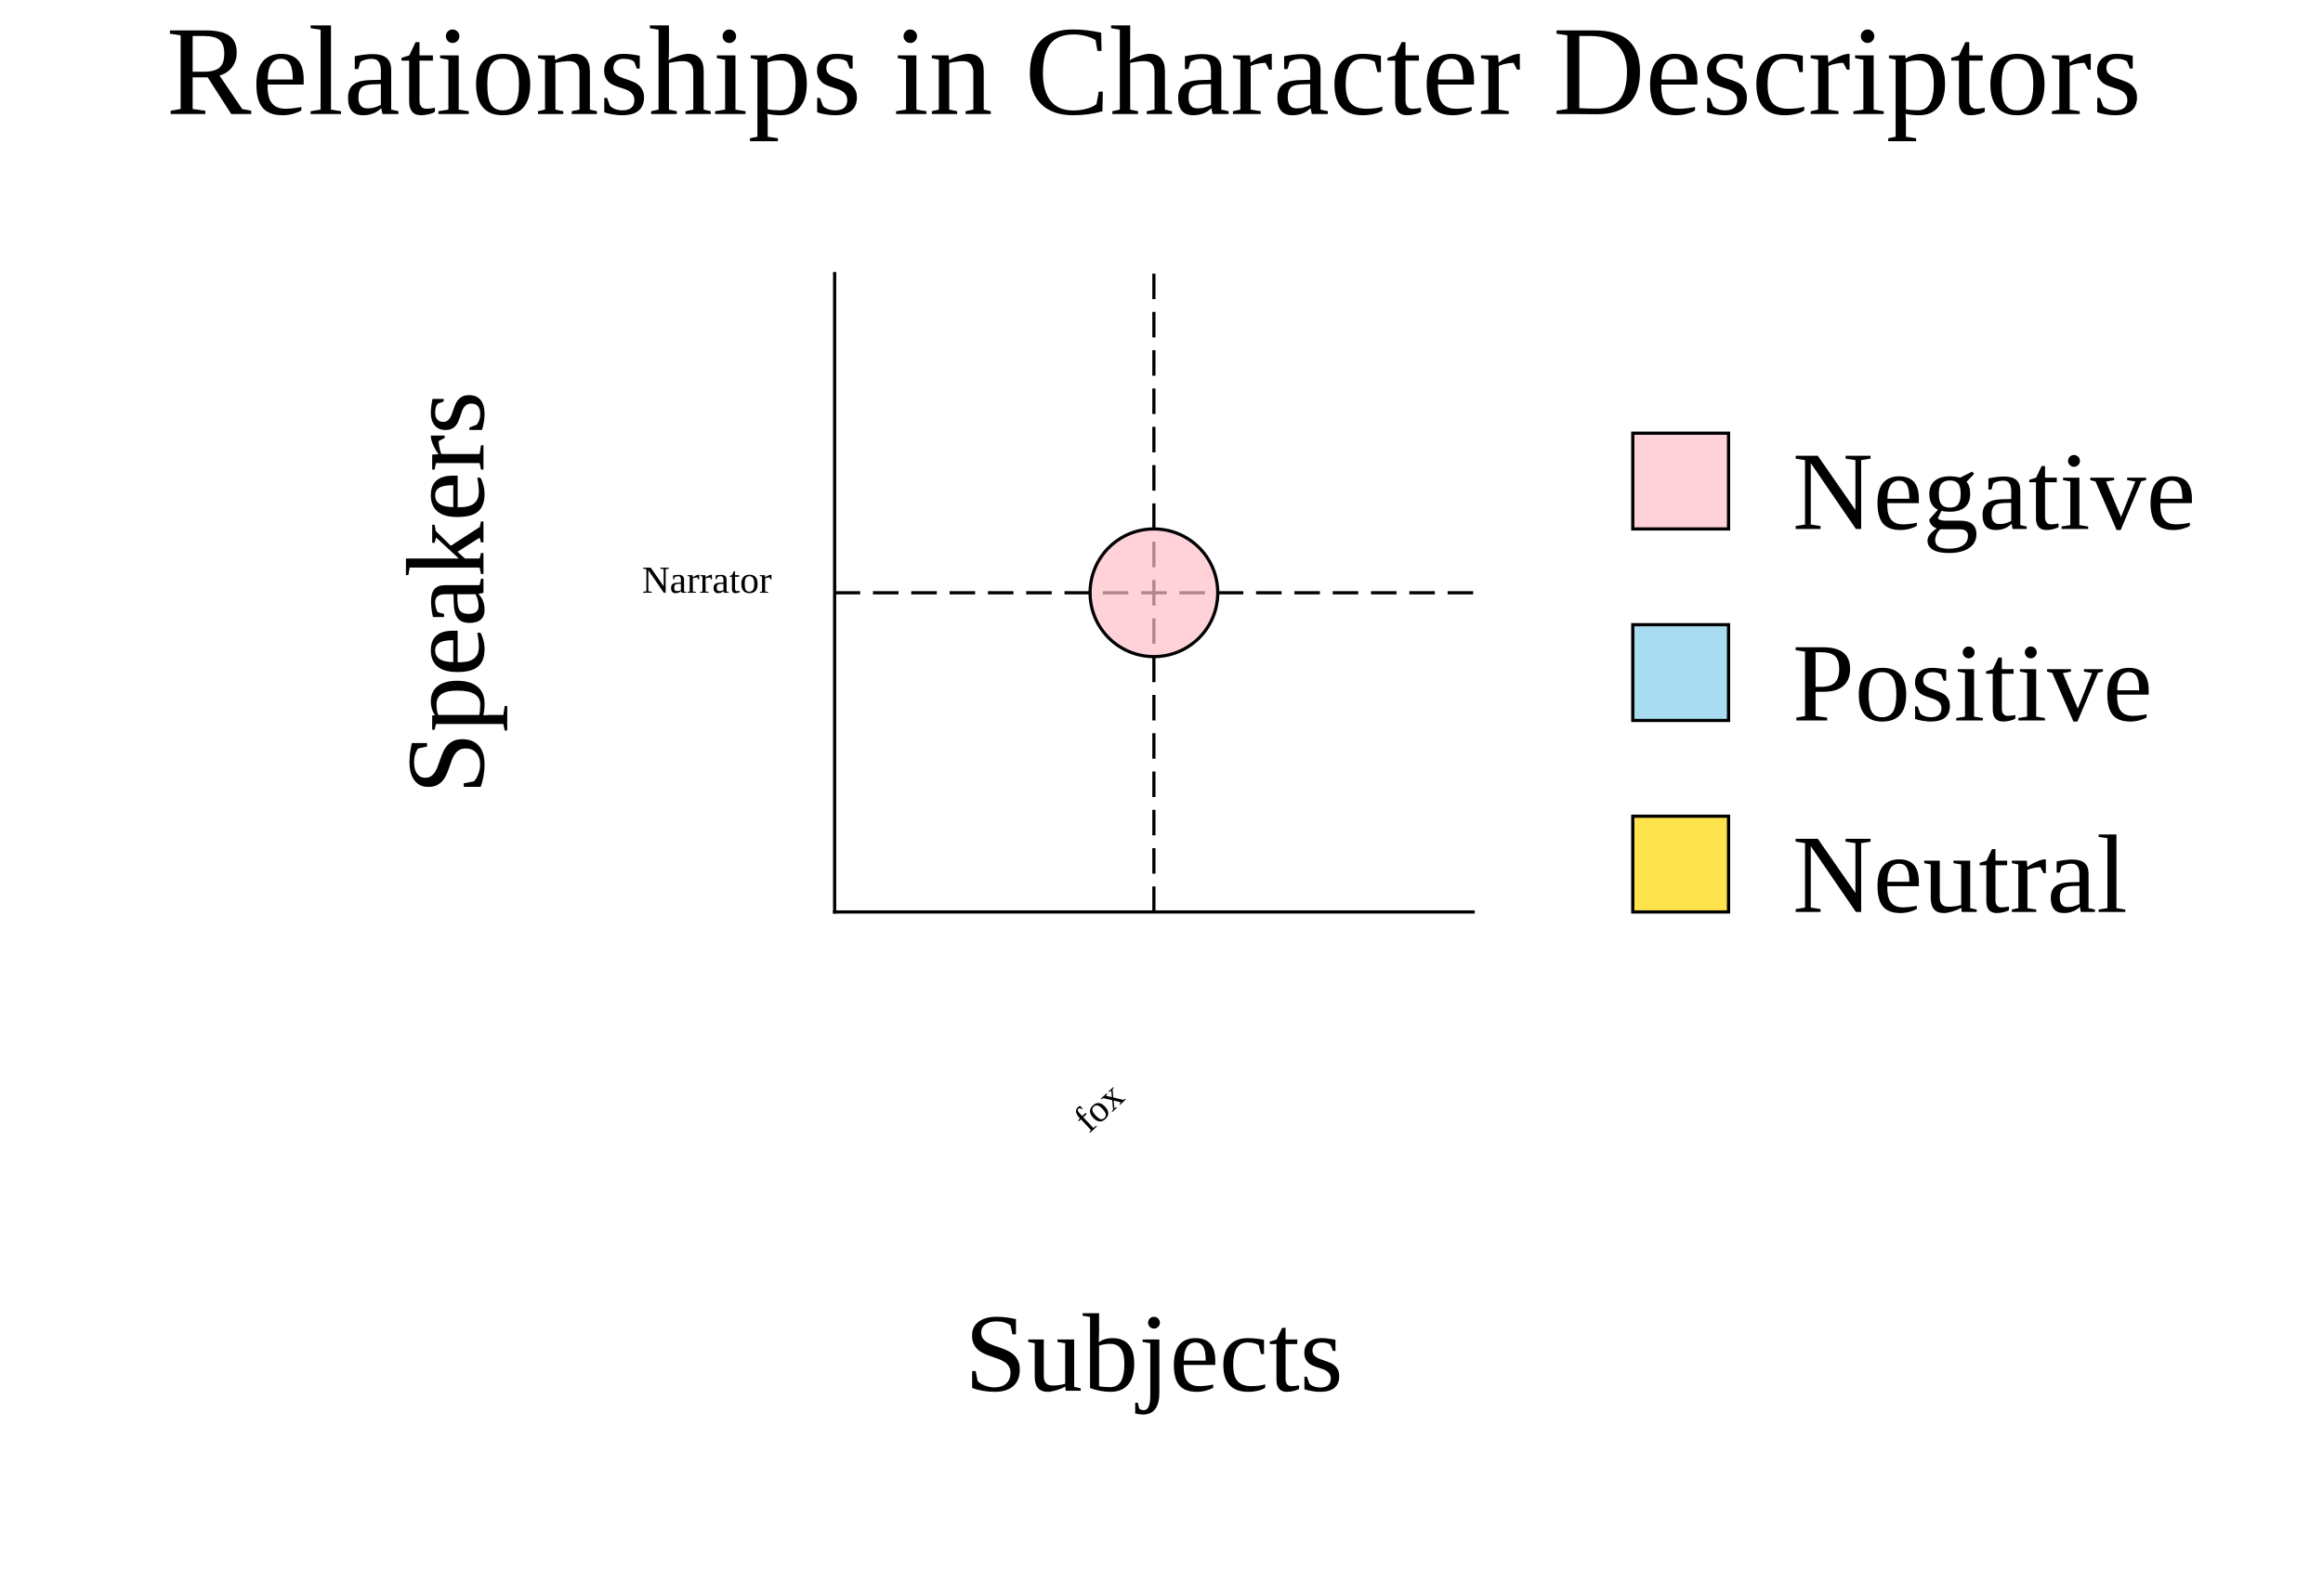
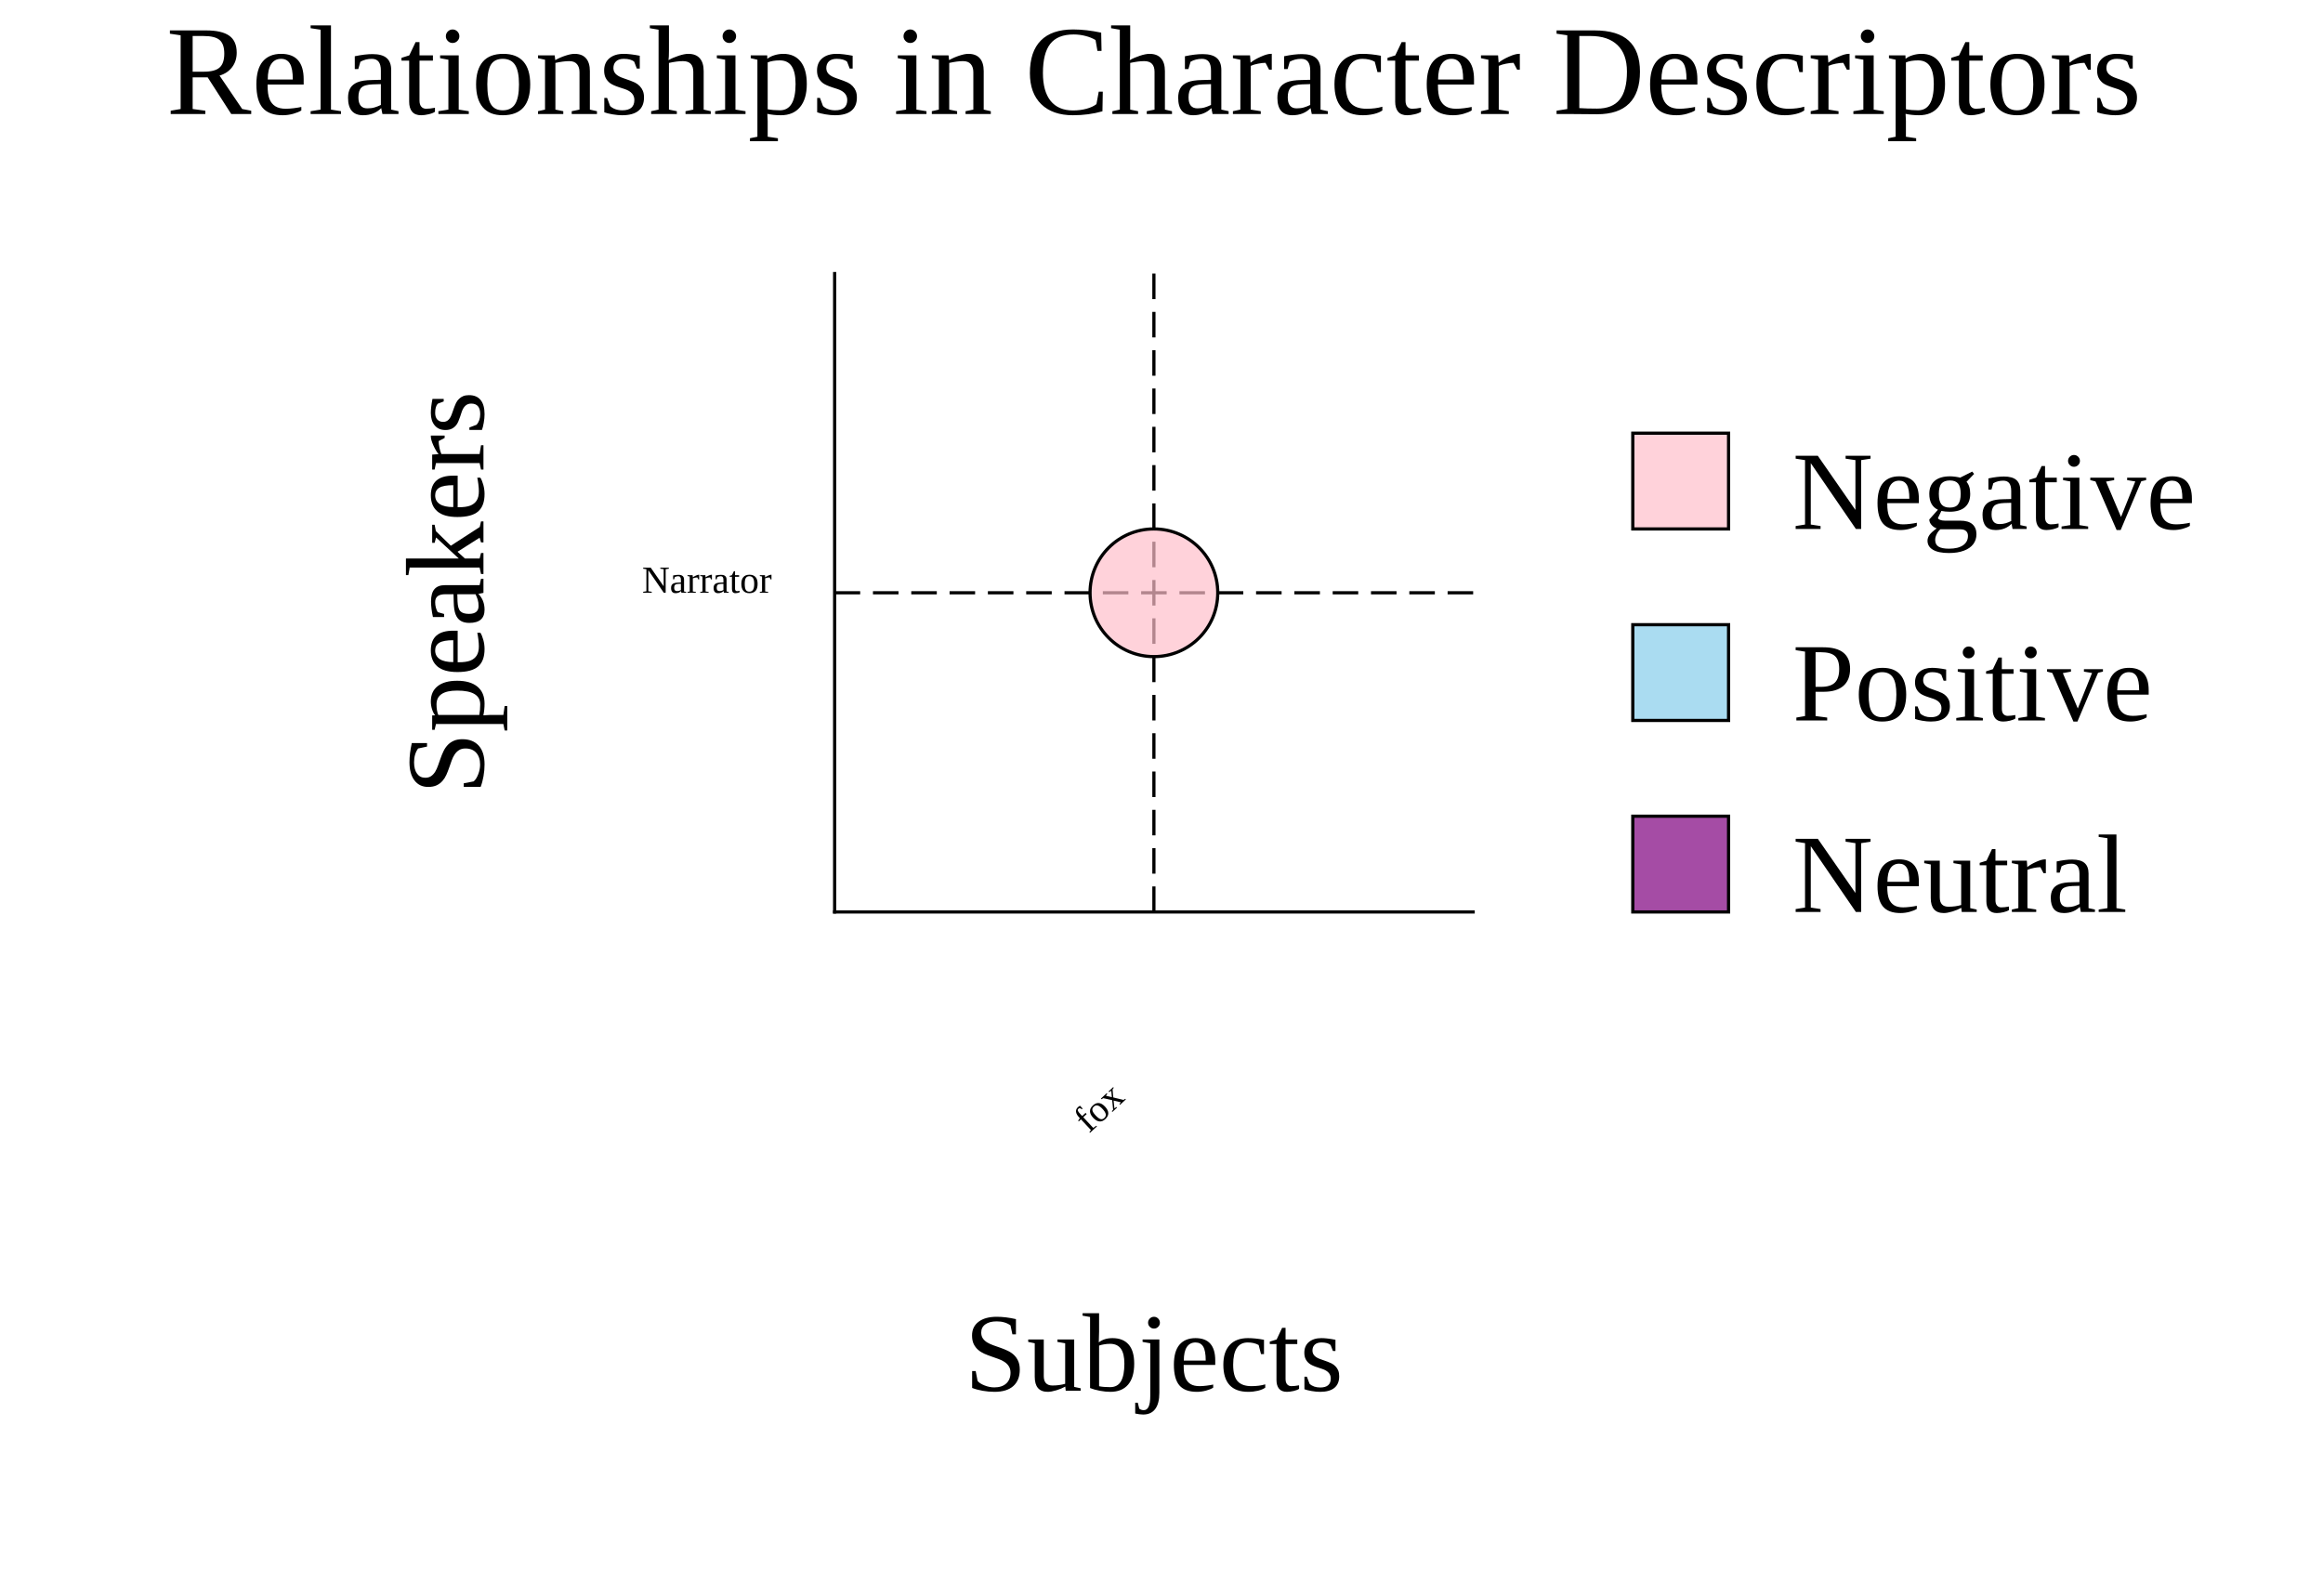
<svg xmlns="http://www.w3.org/2000/svg" height="350" width="100%">
  <g transform="translate(150, 200) scale(.7)">
    <line x1="0" x2="200" y1="0" y2="0" stroke="black" stroke-width="1" stroke-linecap="square" />
    <line x1="0" x2="0" y1="0" y2="-200" stroke="black" stroke-width="1" stroke-linecap="square" />
    <text x="100" y="20" text-anchor="middle" transform="rotate(227, 100, 45)" writing-mode="tb">fox</text>
    <line x1="100" x2="100" y1="0" y2="-200" stroke="black" stroke-dasharray="8 4" stroke-width="1" />
    <text x="-40" y="-100" text-anchor="middle">Narrator</text>
    <line x1="0" x2="200" y1="-100" y2="-100" stroke="black" stroke-dasharray="8 4" stroke-width="1" />
    <text x="100" y="-250" font-size="40" text-anchor="middle">
                        Relationships in Character Descriptors 
                    </text>
    <text x="-110" y="-100" font-size="35" transform="rotate(-90 -110, -100)" text-anchor="middle">
                        Speakers </text>
    <text x="100" y="150" font-size="35" text-anchor="middle">
                        Subjects </text>
    <rect x="250" y="-90" width="30" height="30" fill-opacity="0.7" fill="skyblue" stroke="black" />
    <rect x="250" y="-150" width="30" height="30" fill-opacity="0.7" fill="pink" stroke="black" />
-     <rect x="250" y="-30" width="30" height="30" fill-opacity="0.7" fill="gold" stroke="black" />
+     <rect x="250" y="-30" width="30" height="30" fill-opacity="0.7" fill="purple" stroke="black" />
    <text x="300" y="-60" font-size="35" text-anchor="start">Positive</text>
    <text x="300" y="-120" font-size="35" text-anchor="start">Negative</text>
    <text x="300" y="-0" font-size="35" text-anchor="start">Neutral</text>
    <circle cx="100" cy="-100" r="20" fill="pink" fill-opacity=".7" stroke="black" />
  </g>
</svg>
